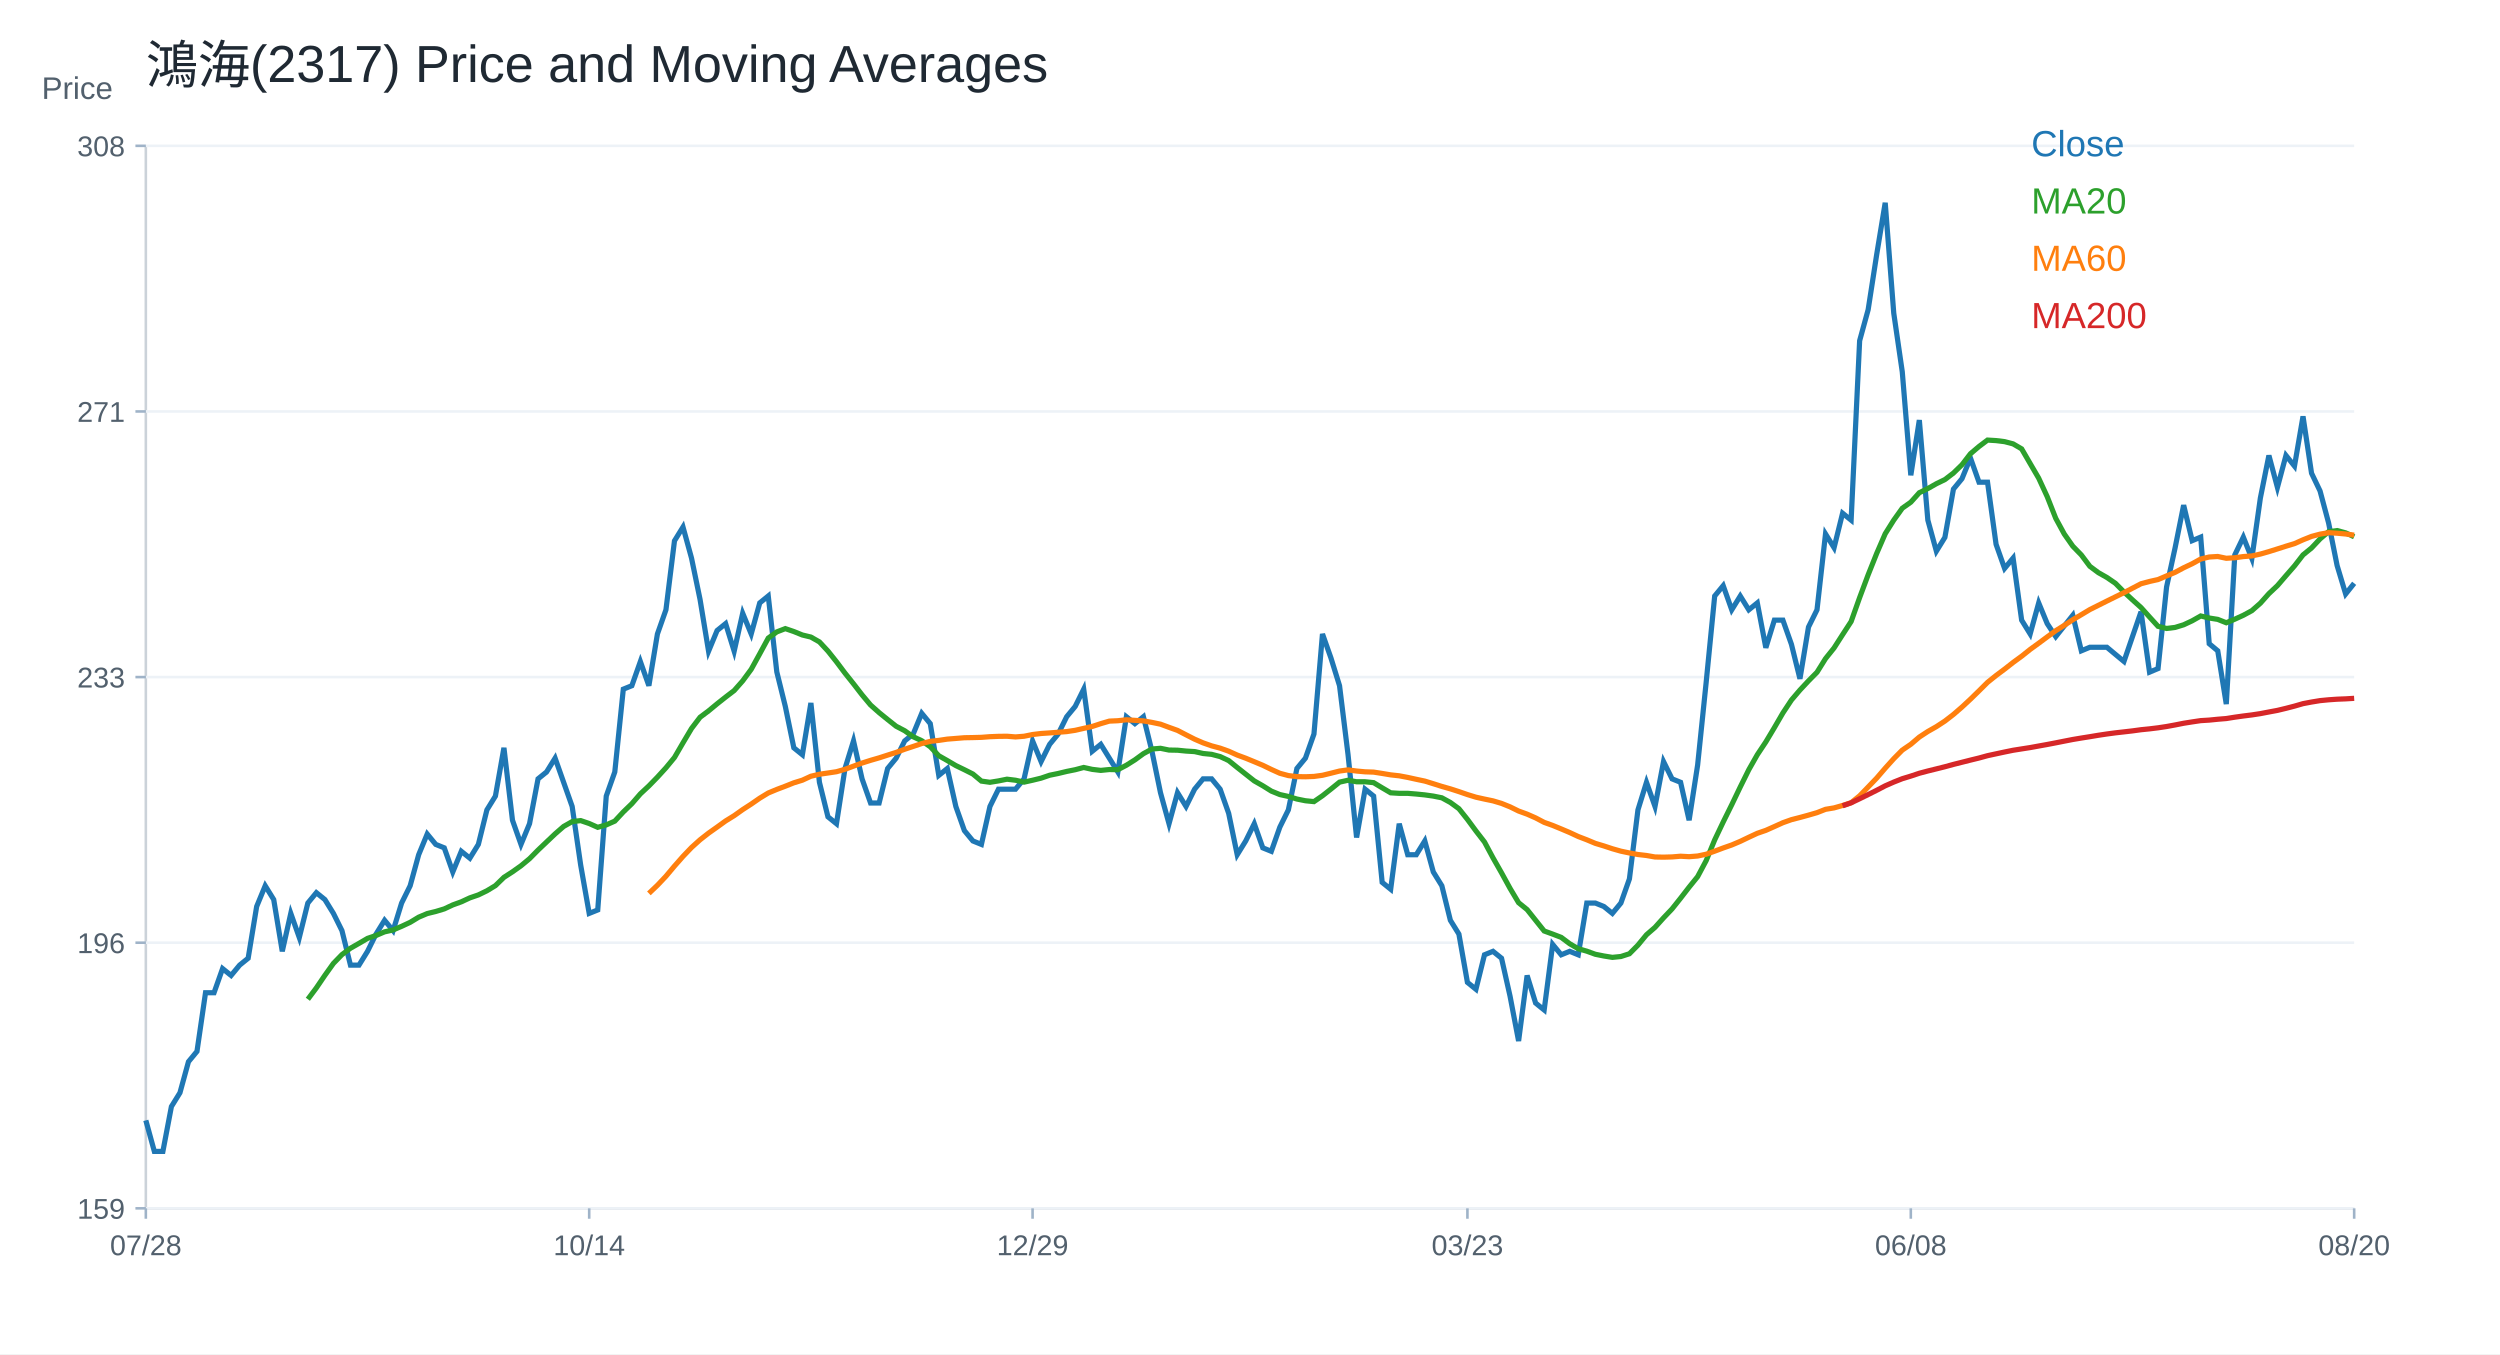
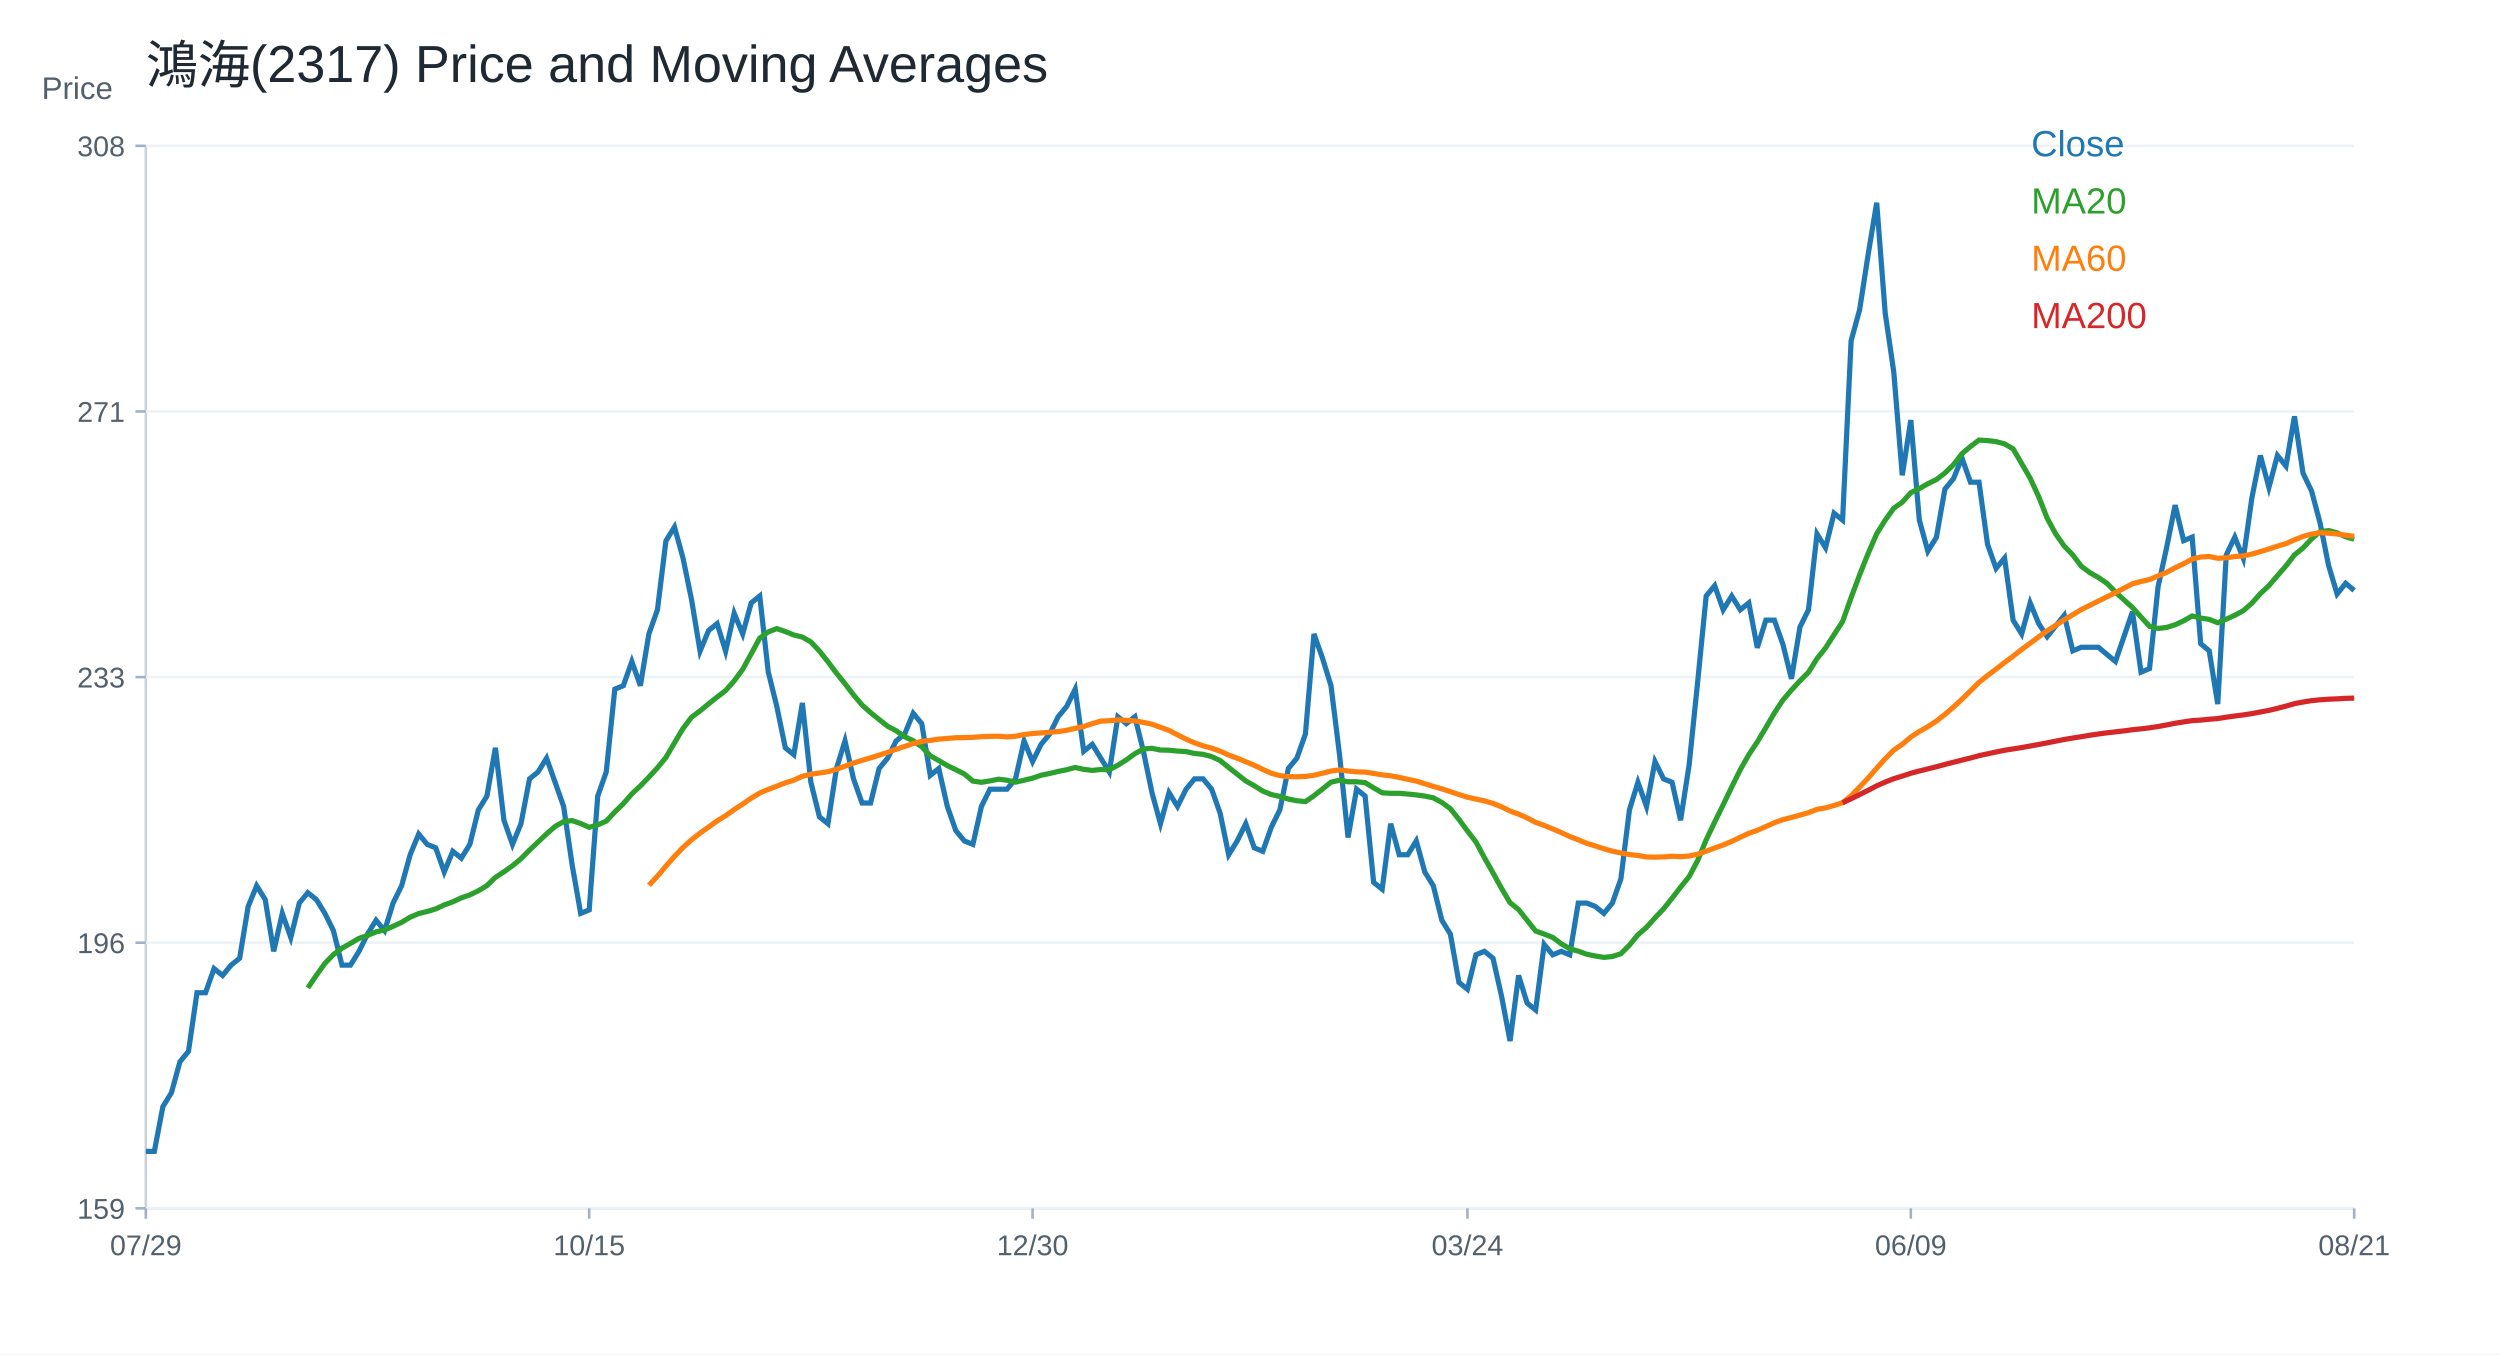
<svg xmlns="http://www.w3.org/2000/svg" width="960" height="520" viewBox="0 0 960 520">
  <rect width="100%" height="100%" fill="white" />
  <text x="56.00" y="32.00" font-size="20" font-family="Arial" fill="#1f2933" text-anchor="start">鴻海(2317) Price and Moving Averages</text>
  <line x1="56" y1="464" x2="904" y2="464" stroke="#cbd2d9" />
  <line x1="56" y1="56" x2="56" y2="464" stroke="#cbd2d9" />
  <text x="16.00" y="38.00" font-size="12" font-family="Arial" fill="#52606d" text-anchor="start">Price</text>
  <line x1="56" y1="464.00" x2="904" y2="464.00" stroke="#edf2f7" />
  <line x1="52" y1="464.00" x2="56" y2="464.00" stroke="#9fb3c8" />
  <text x="48.00" y="468.00" font-size="11" font-family="Arial" fill="#52606d" text-anchor="end">159</text>
  <line x1="56" y1="362.00" x2="904" y2="362.00" stroke="#edf2f7" />
  <line x1="52" y1="362.00" x2="56" y2="362.00" stroke="#9fb3c8" />
  <text x="48.00" y="366.00" font-size="11" font-family="Arial" fill="#52606d" text-anchor="end">196</text>
  <line x1="56" y1="260.00" x2="904" y2="260.00" stroke="#edf2f7" />
  <line x1="52" y1="260.00" x2="56" y2="260.00" stroke="#9fb3c8" />
  <text x="48.00" y="264.00" font-size="11" font-family="Arial" fill="#52606d" text-anchor="end">233</text>
  <line x1="56" y1="158.00" x2="904" y2="158.00" stroke="#edf2f7" />
  <line x1="52" y1="158.00" x2="56" y2="158.00" stroke="#9fb3c8" />
  <text x="48.00" y="162.00" font-size="11" font-family="Arial" fill="#52606d" text-anchor="end">271</text>
  <line x1="56" y1="56.00" x2="904" y2="56.00" stroke="#edf2f7" />
  <line x1="52" y1="56.00" x2="56" y2="56.00" stroke="#9fb3c8" />
  <text x="48.00" y="60.00" font-size="11" font-family="Arial" fill="#52606d" text-anchor="end">308</text>
  <line x1="56.00" y1="464" x2="56.00" y2="468" stroke="#9fb3c8" />
-   <text x="56.00" y="482.00" font-size="11" font-family="Arial" fill="#52606d" text-anchor="middle">07/28</text>
+   <text x="56.00" y="482.00" font-size="11" font-family="Arial" fill="#52606d" text-anchor="middle">07/29</text>
  <line x1="226.25" y1="464" x2="226.25" y2="468" stroke="#9fb3c8" />
-   <text x="226.25" y="482.00" font-size="11" font-family="Arial" fill="#52606d" text-anchor="middle">10/14</text>
+   <text x="226.25" y="482.00" font-size="11" font-family="Arial" fill="#52606d" text-anchor="middle">10/15</text>
  <line x1="396.51" y1="464" x2="396.51" y2="468" stroke="#9fb3c8" />
-   <text x="396.51" y="482.00" font-size="11" font-family="Arial" fill="#52606d" text-anchor="middle">12/29</text>
+   <text x="396.51" y="482.00" font-size="11" font-family="Arial" fill="#52606d" text-anchor="middle">12/30</text>
  <line x1="563.49" y1="464" x2="563.49" y2="468" stroke="#9fb3c8" />
-   <text x="563.49" y="482.00" font-size="11" font-family="Arial" fill="#52606d" text-anchor="middle">03/23</text>
+   <text x="563.49" y="482.00" font-size="11" font-family="Arial" fill="#52606d" text-anchor="middle">03/24</text>
  <line x1="733.75" y1="464" x2="733.75" y2="468" stroke="#9fb3c8" />
-   <text x="733.75" y="482.00" font-size="11" font-family="Arial" fill="#52606d" text-anchor="middle">06/08</text>
+   <text x="733.75" y="482.00" font-size="11" font-family="Arial" fill="#52606d" text-anchor="middle">06/09</text>
  <line x1="904.00" y1="464" x2="904.00" y2="468" stroke="#9fb3c8" />
-   <text x="904.00" y="482.00" font-size="11" font-family="Arial" fill="#52606d" text-anchor="middle">08/20</text>
-   <polyline fill="none" stroke="#1f77b4" stroke-width="2" points="56.00,430.22 59.27,442.14 62.55,442.14 65.82,424.92 69.10,419.62 72.37,407.70 75.64,403.73 78.92,381.21 82.19,381.21 85.47,371.94 88.74,374.58 92.02,370.61 95.29,367.96 98.56,348.09 101.84,340.14 105.11,345.44 108.39,365.31 111.66,350.74 114.93,360.01 118.21,346.77 121.48,342.79 124.76,345.44 128.03,350.74 131.31,357.36 134.58,370.61 137.85,370.61 141.13,365.31 144.40,358.69 147.68,353.39 150.95,357.36 154.22,346.77 157.50,340.14 160.77,328.22 164.05,320.27 167.32,324.25 170.59,325.57 173.87,334.84 177.14,326.90 180.42,329.55 183.69,324.25 186.97,311.00 190.24,305.70 193.51,287.16 196.79,314.97 200.06,324.25 203.34,316.30 206.61,299.08 209.88,296.43 213.16,291.13 216.43,300.40 219.71,309.68 222.98,332.19 226.25,350.74 229.53,349.42 232.80,305.70 236.08,296.43 239.35,264.64 242.63,263.31 245.90,254.04 249.17,263.31 252.45,243.44 255.72,234.17 259.00,207.68 262.27,202.38 265.54,214.30 268.82,230.19 272.09,250.06 275.37,242.12 278.64,239.47 281.92,250.06 285.19,235.49 288.46,243.44 291.74,231.52 295.01,228.87 298.29,258.01 301.56,271.26 304.83,287.16 308.11,289.81 311.38,269.94 314.66,300.40 317.93,313.65 321.20,316.30 324.48,295.10 327.75,284.51 331.03,299.08 334.30,308.35 337.58,308.35 340.85,295.10 344.12,291.13 347.40,284.51 350.67,281.86 353.95,273.91 357.22,277.88 360.49,297.75 363.77,295.10 367.04,309.68 370.32,318.95 373.59,322.92 376.86,324.25 380.14,309.68 383.41,303.05 386.69,303.05 389.96,303.05 393.24,299.08 396.51,284.51 399.78,292.45 403.06,285.83 406.33,281.86 409.61,275.23 412.88,271.26 416.15,264.64 419.43,288.48 422.70,285.83 425.98,291.13 429.25,296.43 432.53,275.23 435.80,277.88 439.07,275.23 442.35,288.48 445.62,304.38 448.90,316.30 452.17,304.38 455.44,309.68 458.72,303.05 461.99,299.08 465.27,299.08 468.54,303.05 471.81,312.32 475.09,328.22 478.36,322.92 481.64,316.30 484.91,325.57 488.19,326.90 491.46,317.62 494.73,311.00 498.01,295.10 501.28,291.13 504.56,281.86 507.83,243.44 511.10,252.71 514.38,263.31 517.65,289.81 520.93,321.60 524.20,303.05 527.47,305.70 530.75,338.82 534.02,341.47 537.30,316.30 540.57,328.22 543.85,328.22 547.12,322.92 550.39,334.84 553.67,340.14 556.94,353.39 560.22,358.69 563.49,377.23 566.76,379.88 570.04,366.64 573.31,365.31 576.59,367.96 579.86,382.53 583.14,399.75 586.41,374.58 589.68,385.18 592.96,387.83 596.23,362.66 599.51,366.64 602.78,365.31 606.05,366.64 609.33,346.77 612.60,346.77 615.88,348.09 619.15,350.74 622.42,346.77 625.70,337.49 628.97,311.00 632.25,300.40 635.52,309.68 638.80,292.45 642.07,299.08 645.34,300.40 648.62,314.97 651.89,293.78 655.17,261.99 658.44,228.87 661.71,224.90 664.99,234.17 668.26,228.87 671.54,234.17 674.81,231.52 678.08,248.74 681.36,238.14 684.63,238.14 687.91,247.42 691.18,260.66 694.46,240.79 697.73,234.17 701.00,205.03 704.28,210.32 707.55,197.08 710.83,199.73 714.10,130.84 717.37,118.92 720.65,97.73 723.92,77.86 727.20,120.25 730.47,142.77 733.75,182.51 737.02,161.31 740.29,199.73 743.57,211.65 746.84,206.35 750.12,187.81 753.39,183.83 756.66,175.88 759.94,185.16 763.21,185.16 766.49,209.00 769.76,218.27 773.03,214.30 776.31,238.14 779.58,243.44 782.86,231.52 786.13,239.47 789.41,244.46 792.68,240.36 795.95,236.27 799.23,249.91 802.50,248.55 805.78,248.55 809.05,248.55 812.32,251.28 815.60,254.00 818.87,244.46 822.15,234.91 825.42,258.10 828.69,256.73 831.97,225.36 835.24,210.35 838.52,193.98 841.79,207.62 845.07,206.26 848.34,247.18 851.61,249.91 854.89,270.37 858.16,213.08 861.44,206.26 864.71,214.44 867.98,191.25 871.26,174.89 874.53,187.16 877.81,174.89 881.08,178.98 884.36,159.88 887.63,181.71 890.90,188.53 894.18,200.80 897.45,217.17 900.73,228.09 904.00,223.99" />
+   <text x="904.00" y="482.00" font-size="11" font-family="Arial" fill="#52606d" text-anchor="middle">08/21</text>
+   <polyline fill="none" stroke="#1f77b4" stroke-width="2" points="56.00,442.14 59.27,442.14 62.55,424.92 65.82,419.62 69.10,407.70 72.37,403.73 75.64,381.21 78.92,381.21 82.19,371.94 85.47,374.58 88.74,370.61 92.02,367.96 95.29,348.09 98.56,340.14 101.84,345.44 105.11,365.31 108.39,350.74 111.66,360.01 114.93,346.77 118.21,342.79 121.48,345.44 124.76,350.74 128.03,357.36 131.31,370.61 134.58,370.61 137.85,365.31 141.13,358.69 144.40,353.39 147.68,357.36 150.95,346.77 154.22,340.14 157.50,328.22 160.77,320.27 164.05,324.25 167.32,325.57 170.59,334.84 173.87,326.90 177.14,329.55 180.42,324.25 183.69,311.00 186.97,305.70 190.24,287.16 193.51,314.97 196.79,324.25 200.06,316.30 203.34,299.08 206.61,296.43 209.88,291.13 213.16,300.40 216.43,309.68 219.71,332.19 222.98,350.74 226.25,349.42 229.53,305.70 232.80,296.43 236.08,264.64 239.35,263.31 242.63,254.04 245.90,263.31 249.17,243.44 252.45,234.17 255.72,207.68 259.00,202.38 262.27,214.30 265.54,230.19 268.82,250.06 272.09,242.12 275.37,239.47 278.64,250.06 281.92,235.49 285.19,243.44 288.46,231.52 291.74,228.87 295.01,258.01 298.29,271.26 301.56,287.16 304.83,289.81 308.11,269.94 311.38,300.40 314.66,313.65 317.93,316.30 321.20,295.10 324.48,284.51 327.75,299.08 331.03,308.35 334.30,308.35 337.58,295.10 340.85,291.13 344.12,284.51 347.40,281.86 350.67,273.91 353.95,277.88 357.22,297.75 360.49,295.10 363.77,309.68 367.04,318.95 370.32,322.92 373.59,324.25 376.86,309.68 380.14,303.05 383.41,303.05 386.69,303.05 389.96,299.08 393.24,284.51 396.51,292.45 399.78,285.83 403.06,281.86 406.33,275.23 409.61,271.26 412.88,264.64 416.15,288.48 419.43,285.83 422.70,291.13 425.98,296.43 429.25,275.23 432.53,277.88 435.80,275.23 439.07,288.48 442.35,304.38 445.62,316.30 448.90,304.38 452.17,309.68 455.44,303.05 458.72,299.08 461.99,299.08 465.27,303.05 468.54,312.32 471.81,328.22 475.09,322.92 478.36,316.30 481.64,325.57 484.91,326.90 488.19,317.62 491.46,311.00 494.73,295.10 498.01,291.13 501.28,281.86 504.56,243.44 507.83,252.71 511.10,263.31 514.38,289.81 517.65,321.60 520.93,303.05 524.20,305.70 527.47,338.82 530.75,341.47 534.02,316.30 537.30,328.22 540.57,328.22 543.85,322.92 547.12,334.84 550.39,340.14 553.67,353.39 556.94,358.69 560.22,377.23 563.49,379.88 566.76,366.64 570.04,365.31 573.31,367.96 576.59,382.53 579.86,399.75 583.14,374.58 586.41,385.18 589.68,387.83 592.96,362.66 596.23,366.64 599.51,365.31 602.78,366.64 606.05,346.77 609.33,346.77 612.60,348.09 615.88,350.74 619.15,346.77 622.42,337.49 625.70,311.00 628.97,300.40 632.25,309.68 635.52,292.45 638.80,299.08 642.07,300.40 645.34,314.97 648.62,293.78 651.89,261.99 655.17,228.87 658.44,224.90 661.71,234.17 664.99,228.87 668.26,234.17 671.54,231.52 674.81,248.74 678.08,238.14 681.36,238.14 684.63,247.42 687.91,260.66 691.18,240.79 694.46,234.17 697.73,205.03 701.00,210.32 704.28,197.08 707.55,199.73 710.83,130.84 714.10,118.92 717.37,97.73 720.65,77.86 723.92,120.25 727.20,142.77 730.47,182.51 733.75,161.31 737.02,199.73 740.29,211.65 743.57,206.35 746.84,187.81 750.12,183.83 753.39,175.88 756.66,185.16 759.94,185.16 763.21,209.00 766.49,218.27 769.76,214.30 773.03,238.14 776.31,243.44 779.58,231.52 782.86,239.47 786.13,244.46 789.41,240.36 792.68,236.27 795.95,249.91 799.23,248.55 802.50,248.55 805.78,248.55 809.05,251.28 812.32,254.00 815.60,244.46 818.87,234.91 822.15,258.10 825.42,256.73 828.69,225.36 831.97,210.35 835.24,193.98 838.52,207.62 841.79,206.26 845.07,247.18 848.34,249.91 851.61,270.37 854.89,213.08 858.16,206.26 861.44,214.44 864.71,191.25 867.98,174.89 871.26,187.16 874.53,174.89 877.81,178.98 881.08,159.88 884.36,181.71 887.63,188.53 890.90,200.80 894.18,217.17 897.45,228.09 900.73,223.99 904.00,226.72" />
  <text x="780.00" y="60.00" font-size="14" font-family="Arial" fill="#1f77b4" text-anchor="start">Close</text>
-   <polyline fill="none" stroke="#2ca02c" stroke-width="2" points="118.21,383.72 121.48,379.35 124.76,374.52 128.03,369.95 131.31,366.57 134.58,364.12 137.85,362.26 141.13,360.34 144.40,359.22 147.68,357.83 150.95,357.10 154.22,355.71 157.50,354.18 160.77,352.20 164.05,350.81 167.32,350.01 170.59,349.02 173.87,347.49 177.14,346.30 180.42,344.78 183.69,343.65 186.97,342.06 190.24,340.08 193.51,336.90 196.79,334.78 200.06,332.46 203.34,329.74 206.61,326.43 209.88,323.32 213.16,320.21 216.43,317.36 219.71,315.50 222.98,315.11 226.25,316.23 229.53,317.69 232.80,316.76 236.08,315.31 239.35,311.79 242.63,308.62 245.90,304.84 249.17,301.79 252.45,298.42 255.72,294.84 259.00,290.86 262.27,285.24 265.54,279.74 268.82,275.43 272.09,272.98 275.37,270.27 278.64,267.68 281.92,265.17 285.19,261.46 288.46,257.02 291.74,251.06 295.01,245.03 298.29,242.65 301.56,241.39 304.83,242.51 308.11,243.84 311.38,244.63 314.66,246.49 317.93,250.00 321.20,254.11 324.48,258.48 327.75,262.58 331.03,266.82 334.30,270.73 337.58,273.64 340.85,276.29 344.12,278.88 347.40,280.60 350.67,282.92 353.95,284.44 357.22,286.76 360.49,290.20 363.77,292.06 367.04,293.98 370.32,295.57 373.59,297.22 376.86,299.94 380.14,300.40 383.41,299.87 386.69,299.21 389.96,299.61 393.24,300.34 396.51,299.61 399.78,298.81 403.06,297.69 406.33,297.02 409.61,296.23 412.88,295.57 416.15,294.71 419.43,295.44 422.70,295.83 425.98,295.50 429.25,295.57 432.53,293.85 435.80,291.79 439.07,289.41 442.35,287.62 445.62,287.35 448.90,288.02 452.17,288.08 455.44,288.41 458.72,288.61 461.99,289.34 465.27,289.67 468.54,290.53 471.81,292.06 475.09,294.71 478.36,297.29 481.64,299.87 484.91,301.73 488.19,303.78 491.46,305.11 494.73,305.83 498.01,306.83 501.28,307.49 504.56,307.82 507.83,305.57 511.10,302.99 514.38,300.34 517.65,299.61 520.93,300.20 524.20,300.20 527.47,300.54 530.75,302.52 534.02,304.44 537.30,304.64 540.57,304.64 543.85,304.91 547.12,305.24 550.39,305.70 553.67,306.36 556.94,308.15 560.22,310.54 563.49,314.64 566.76,319.08 570.04,323.32 573.31,329.41 576.59,335.18 579.86,341.14 583.14,346.63 586.41,349.28 589.68,353.39 592.96,357.50 596.23,358.69 599.51,359.95 602.78,362.40 606.05,364.32 609.33,365.25 612.60,366.44 615.88,367.10 619.15,367.63 622.42,367.30 625.70,366.24 628.97,362.93 632.25,358.95 635.52,356.11 638.80,352.46 642.07,349.02 645.34,344.91 648.62,340.67 651.89,336.63 655.17,330.47 658.44,322.52 661.71,315.64 664.99,309.01 668.26,302.19 671.54,295.57 674.81,289.81 678.08,284.90 681.36,279.41 684.63,273.78 687.91,268.81 691.18,264.97 694.46,261.46 697.73,258.15 701.00,252.91 704.28,248.81 707.55,243.71 710.83,238.67 714.10,229.47 717.37,220.72 720.65,212.51 723.92,204.96 727.20,199.73 730.47,195.16 733.75,192.84 737.02,189.20 740.29,187.61 743.57,185.75 746.84,184.16 750.12,181.65 753.39,178.47 756.66,174.23 759.94,171.45 763.21,168.99 766.49,169.19 769.76,169.59 773.03,170.45 776.31,172.37 779.58,178.00 782.86,183.63 786.13,190.72 789.41,199.05 792.68,205.06 795.95,209.73 799.23,213.10 802.50,217.46 805.78,219.90 809.05,221.75 812.32,223.99 815.60,227.30 818.87,230.34 822.15,233.29 825.42,236.93 828.69,240.51 831.97,241.33 835.24,240.93 838.52,239.92 841.79,238.39 845.07,236.53 848.34,237.32 851.61,237.84 854.89,239.14 858.16,237.77 861.44,236.27 864.71,234.50 867.98,231.63 871.26,227.95 874.53,224.88 877.81,221.06 881.08,217.31 884.36,213.08 887.63,210.42 890.90,206.94 894.18,204.15 897.45,203.74 900.73,204.62 904.00,206.12" />
+   <polyline fill="none" stroke="#2ca02c" stroke-width="2" points="118.21,379.35 121.48,374.52 124.76,369.95 128.03,366.57 131.31,364.12 134.58,362.26 137.85,360.34 141.13,359.22 144.40,357.83 147.68,357.10 150.95,355.71 154.22,354.18 157.50,352.20 160.77,350.81 164.05,350.01 167.32,349.02 170.59,347.49 173.87,346.30 177.14,344.78 180.42,343.65 183.69,342.06 186.97,340.08 190.24,336.90 193.51,334.78 196.79,332.46 200.06,329.74 203.34,326.43 206.61,323.32 209.88,320.21 213.16,317.36 216.43,315.50 219.71,315.11 222.98,316.23 226.25,317.69 229.53,316.76 232.80,315.31 236.08,311.79 239.35,308.62 242.63,304.84 245.90,301.79 249.17,298.42 252.45,294.84 255.72,290.86 259.00,285.24 262.27,279.74 265.54,275.43 268.82,272.98 272.09,270.27 275.37,267.68 278.64,265.17 281.92,261.46 285.19,257.02 288.46,251.06 291.74,245.03 295.01,242.65 298.29,241.39 301.56,242.51 304.83,243.84 308.11,244.63 311.38,246.49 314.66,250.00 317.93,254.11 321.20,258.48 324.48,262.58 327.75,266.82 331.03,270.73 334.30,273.64 337.58,276.29 340.85,278.88 344.12,280.60 347.40,282.92 350.67,284.44 353.95,286.76 357.22,290.20 360.49,292.06 363.77,293.98 367.04,295.57 370.32,297.22 373.59,299.94 376.86,300.40 380.14,299.87 383.41,299.21 386.69,299.61 389.96,300.34 393.24,299.61 396.51,298.81 399.78,297.69 403.06,297.02 406.33,296.23 409.61,295.57 412.88,294.71 416.15,295.44 419.43,295.83 422.70,295.50 425.98,295.57 429.25,293.85 432.53,291.79 435.80,289.41 439.07,287.62 442.35,287.35 445.62,288.02 448.90,288.08 452.17,288.41 455.44,288.61 458.72,289.34 461.99,289.67 465.27,290.53 468.54,292.06 471.81,294.71 475.09,297.29 478.36,299.87 481.64,301.73 484.91,303.78 488.19,305.11 491.46,305.83 494.73,306.83 498.01,307.49 501.28,307.82 504.56,305.57 507.83,302.99 511.10,300.34 514.38,299.61 517.65,300.20 520.93,300.20 524.20,300.54 527.47,302.52 530.75,304.44 534.02,304.64 537.30,304.64 540.57,304.91 543.85,305.24 547.12,305.70 550.39,306.36 553.67,308.15 556.94,310.54 560.22,314.64 563.49,319.08 566.76,323.32 570.04,329.41 573.31,335.18 576.59,341.14 579.86,346.63 583.14,349.28 586.41,353.39 589.68,357.50 592.96,358.69 596.23,359.95 599.51,362.40 602.78,364.32 606.05,365.25 609.33,366.44 612.60,367.10 615.88,367.63 619.15,367.30 622.42,366.24 625.70,362.93 628.97,358.95 632.25,356.11 635.52,352.46 638.80,349.02 642.07,344.91 645.34,340.67 648.62,336.63 651.89,330.47 655.17,322.52 658.44,315.64 661.71,309.01 664.99,302.19 668.26,295.57 671.54,289.81 674.81,284.90 678.08,279.41 681.36,273.78 684.63,268.81 687.91,264.97 691.18,261.46 694.46,258.15 697.73,252.91 701.00,248.81 704.28,243.71 707.55,238.67 710.83,229.47 714.10,220.72 717.37,212.51 720.65,204.96 723.92,199.73 727.20,195.16 730.47,192.84 733.75,189.20 737.02,187.61 740.29,185.75 743.57,184.16 746.84,181.65 750.12,178.47 753.39,174.23 756.66,171.45 759.94,168.99 763.21,169.19 766.49,169.59 769.76,170.45 773.03,172.37 776.31,178.00 779.58,183.63 782.86,190.72 786.13,199.05 789.41,205.06 792.68,209.73 795.95,213.10 799.23,217.46 802.50,219.90 805.78,221.75 809.05,223.99 812.32,227.30 815.60,230.34 818.87,233.29 822.15,236.93 825.42,240.51 828.69,241.33 831.97,240.93 835.24,239.92 838.52,238.39 841.79,236.53 845.07,237.32 848.34,237.84 851.61,239.14 854.89,237.77 858.16,236.27 861.44,234.50 864.71,231.63 867.98,227.95 871.26,224.88 874.53,221.06 877.81,217.31 881.08,213.08 884.36,210.42 887.63,206.94 890.90,204.15 894.18,203.74 897.45,204.62 900.73,206.12 904.00,207.08" />
  <text x="780.00" y="82.00" font-size="14" font-family="Arial" fill="#2ca02c" text-anchor="start">MA20</text>
-   <polyline fill="none" stroke="#ff7f0e" stroke-width="2" points="249.17,343.06 252.45,339.94 255.72,336.48 259.00,332.57 262.27,328.86 265.54,325.44 268.82,322.48 272.09,319.92 275.37,317.60 278.64,315.24 281.92,313.21 285.19,310.89 288.46,308.77 291.74,306.50 295.01,304.51 298.29,303.14 301.56,301.90 304.83,300.60 308.11,299.59 311.38,298.08 314.66,297.31 317.93,296.83 321.20,296.34 324.48,295.41 327.75,294.20 331.03,293.01 334.30,291.97 337.58,291.02 340.85,289.96 344.12,288.92 347.40,287.71 350.67,286.63 353.95,285.52 357.22,284.68 360.49,284.31 363.77,283.82 367.04,283.56 370.32,283.29 373.59,283.23 376.86,283.14 380.14,282.89 383.41,282.76 386.69,282.72 389.96,282.98 393.24,282.72 396.51,282.06 399.78,281.66 403.06,281.44 406.33,281.19 409.61,280.93 412.88,280.44 416.15,279.69 419.43,278.96 422.70,277.88 425.98,276.91 429.25,276.76 432.53,276.40 435.80,276.62 439.07,276.82 442.35,277.40 445.62,278.08 448.90,279.30 452.17,280.47 455.44,282.17 458.72,283.84 461.99,285.26 465.27,286.41 468.54,287.29 471.81,288.46 475.09,289.94 478.36,291.15 481.64,292.50 484.91,293.87 488.19,295.46 491.46,296.94 494.73,297.82 498.01,298.22 501.28,298.28 504.56,298.15 507.83,297.71 511.10,296.91 514.38,296.08 517.65,295.63 520.93,296.08 524.20,296.38 527.47,296.49 530.75,297.00 534.02,297.55 537.30,297.91 540.57,298.53 543.85,299.25 547.12,299.94 550.39,300.95 553.67,301.99 556.94,302.92 560.22,303.98 563.49,305.11 566.76,306.12 570.04,306.85 573.31,307.53 576.59,308.51 579.86,309.83 583.14,311.44 586.41,312.63 589.68,314.07 592.96,315.79 596.23,316.96 599.51,318.31 602.78,319.70 606.05,321.22 609.33,322.48 612.60,323.85 615.88,324.84 619.15,325.92 622.42,326.85 625.70,327.54 628.97,328.13 632.25,328.51 635.52,329.08 638.80,329.15 642.07,329.06 645.34,328.79 648.62,328.97 651.89,328.71 655.17,328.02 658.44,326.85 661.71,325.62 664.99,324.47 668.26,323.08 671.54,321.51 674.81,319.99 678.08,318.86 681.36,317.40 684.63,315.92 687.91,314.75 691.18,313.91 694.46,313.01 697.73,312.06 701.00,310.78 704.28,310.23 707.55,309.30 710.83,308.24 714.10,305.59 717.37,302.21 720.65,298.79 723.92,294.99 727.20,291.35 730.47,288.04 733.75,285.81 737.02,283.03 740.29,280.89 743.57,279.03 746.84,276.89 750.12,274.35 753.39,271.52 756.66,268.48 759.94,265.28 763.21,262.03 766.49,259.40 769.76,256.95 773.03,254.39 776.31,251.99 779.58,249.38 782.86,247.00 786.13,244.57 789.41,242.18 792.68,240.14 795.95,237.97 799.23,236.04 802.50,234.08 805.78,232.44 809.05,230.80 812.32,229.19 815.60,227.58 818.87,225.87 822.15,224.16 825.42,223.28 828.69,222.55 831.97,221.15 835.24,219.78 838.52,218.03 841.79,216.48 845.07,214.67 848.34,213.89 851.61,213.69 854.89,214.38 858.16,214.18 861.44,213.72 864.71,213.48 867.98,212.76 871.26,211.82 874.53,210.79 877.81,209.74 881.08,208.75 884.36,207.29 887.63,205.98 890.90,205.11 894.18,204.55 897.45,204.75 900.73,205.05 904.00,205.50" />
+   <polyline fill="none" stroke="#ff7f0e" stroke-width="2" points="249.17,339.94 252.45,336.48 255.72,332.57 259.00,328.86 262.27,325.44 265.54,322.48 268.82,319.92 272.09,317.60 275.37,315.24 278.64,313.21 281.92,310.89 285.19,308.77 288.46,306.50 291.74,304.51 295.01,303.14 298.29,301.90 301.56,300.60 304.83,299.59 308.11,298.08 311.38,297.31 314.66,296.83 317.93,296.34 321.20,295.41 324.48,294.20 327.75,293.01 331.03,291.97 334.30,291.02 337.58,289.96 340.85,288.92 344.12,287.71 347.40,286.63 350.67,285.52 353.95,284.68 357.22,284.31 360.49,283.82 363.77,283.56 367.04,283.29 370.32,283.23 373.59,283.14 376.86,282.89 380.14,282.76 383.41,282.72 386.69,282.98 389.96,282.72 393.24,282.06 396.51,281.66 399.78,281.44 403.06,281.19 406.33,280.93 409.61,280.44 412.88,279.69 416.15,278.96 419.43,277.88 422.70,276.91 425.98,276.76 429.25,276.40 432.53,276.62 435.80,276.82 439.07,277.40 442.35,278.08 445.62,279.30 448.90,280.47 452.17,282.17 455.44,283.84 458.72,285.26 461.99,286.41 465.27,287.29 468.54,288.46 471.81,289.94 475.09,291.15 478.36,292.50 481.64,293.87 484.91,295.46 488.19,296.94 491.46,297.82 494.73,298.22 498.01,298.28 501.28,298.15 504.56,297.71 507.83,296.91 511.10,296.08 514.38,295.63 517.65,296.08 520.93,296.38 524.20,296.49 527.47,297.00 530.75,297.55 534.02,297.91 537.30,298.53 540.57,299.25 543.85,299.94 547.12,300.95 550.39,301.99 553.67,302.92 556.94,303.98 560.22,305.11 563.49,306.12 566.76,306.85 570.04,307.53 573.31,308.51 576.59,309.83 579.86,311.44 583.14,312.63 586.41,314.07 589.68,315.79 592.96,316.96 596.23,318.31 599.51,319.70 602.78,321.22 606.05,322.48 609.33,323.85 612.60,324.84 615.88,325.92 619.15,326.85 622.42,327.54 625.70,328.13 628.97,328.51 632.25,329.08 635.52,329.15 638.80,329.06 642.07,328.79 645.34,328.97 648.62,328.71 651.89,328.02 655.17,326.85 658.44,325.62 661.71,324.47 664.99,323.08 668.26,321.51 671.54,319.99 674.81,318.86 678.08,317.40 681.36,315.92 684.63,314.75 687.91,313.91 691.18,313.01 694.46,312.06 697.73,310.78 701.00,310.23 704.28,309.30 707.55,308.24 710.83,305.59 714.10,302.21 717.37,298.79 720.65,294.99 723.92,291.35 727.20,288.04 730.47,285.81 733.75,283.03 737.02,280.89 740.29,279.03 743.57,276.89 746.84,274.35 750.12,271.52 753.39,268.48 756.66,265.28 759.94,262.03 763.21,259.40 766.49,256.95 769.76,254.39 773.03,251.99 776.31,249.38 779.58,247.00 782.86,244.57 786.13,242.18 789.41,240.14 792.68,237.97 795.95,236.04 799.23,234.08 802.50,232.44 805.78,230.80 809.05,229.19 812.32,227.58 815.60,225.87 818.87,224.16 822.15,223.28 825.42,222.55 828.69,221.15 831.97,219.78 835.24,218.03 838.52,216.48 841.79,214.67 845.07,213.89 848.34,213.69 851.61,214.38 854.89,214.18 858.16,213.72 861.44,213.48 864.71,212.76 867.98,211.82 871.26,210.79 874.53,209.74 877.81,208.75 881.08,207.29 884.36,205.98 887.63,205.11 890.90,204.55 894.18,204.75 897.45,205.05 900.73,205.50 904.00,205.95" />
  <text x="780.00" y="104.00" font-size="14" font-family="Arial" fill="#ff7f0e" text-anchor="start">MA60</text>
-   <polyline fill="none" stroke="#d62728" stroke-width="2" points="707.55,309.43 710.83,308.28 714.10,306.72 717.37,305.11 720.65,303.47 723.92,301.76 727.20,300.32 730.47,299.02 733.75,298.02 737.02,296.93 740.29,296.06 743.57,295.25 746.84,294.43 750.12,293.53 753.39,292.71 756.66,291.88 759.94,291.08 763.21,290.18 766.49,289.47 769.76,288.77 773.03,288.10 776.31,287.58 779.58,287.07 782.86,286.47 786.13,285.88 789.41,285.25 792.68,284.60 795.95,283.96 799.23,283.41 802.50,282.89 805.78,282.34 809.05,281.85 812.32,281.41 815.60,281.04 818.87,280.66 822.15,280.21 825.42,279.88 828.69,279.48 831.97,278.98 835.24,278.38 838.52,277.73 841.79,277.21 845.07,276.72 848.34,276.52 851.61,276.19 854.89,275.92 858.16,275.40 861.44,274.94 864.71,274.53 867.98,274.03 871.26,273.40 874.53,272.79 877.81,272.00 881.08,271.15 884.36,270.20 887.63,269.58 890.90,269.04 894.18,268.72 897.45,268.49 900.73,268.36 904.00,268.16" />
+   <polyline fill="none" stroke="#d62728" stroke-width="2" points="707.55,308.28 710.83,306.72 714.10,305.11 717.37,303.47 720.65,301.76 723.92,300.32 727.20,299.02 730.47,298.02 733.75,296.93 737.02,296.06 740.29,295.25 743.57,294.43 746.84,293.53 750.12,292.71 753.39,291.88 756.66,291.08 759.94,290.18 763.21,289.47 766.49,288.77 769.76,288.10 773.03,287.58 776.31,287.07 779.58,286.47 782.86,285.88 786.13,285.25 789.41,284.60 792.68,283.96 795.95,283.41 799.23,282.89 802.50,282.34 805.78,281.85 809.05,281.41 812.32,281.04 815.60,280.66 818.87,280.21 822.15,279.88 825.42,279.48 828.69,278.98 831.97,278.38 835.24,277.73 838.52,277.21 841.79,276.72 845.07,276.52 848.34,276.19 851.61,275.92 854.89,275.40 858.16,274.94 861.44,274.53 864.71,274.03 867.98,273.40 871.26,272.79 874.53,272.00 877.81,271.15 881.08,270.20 884.36,269.58 887.63,269.04 890.90,268.72 894.18,268.49 897.45,268.36 900.73,268.16 904.00,268.08" />
  <text x="780.00" y="126.00" font-size="14" font-family="Arial" fill="#d62728" text-anchor="start">MA200</text>
</svg>
